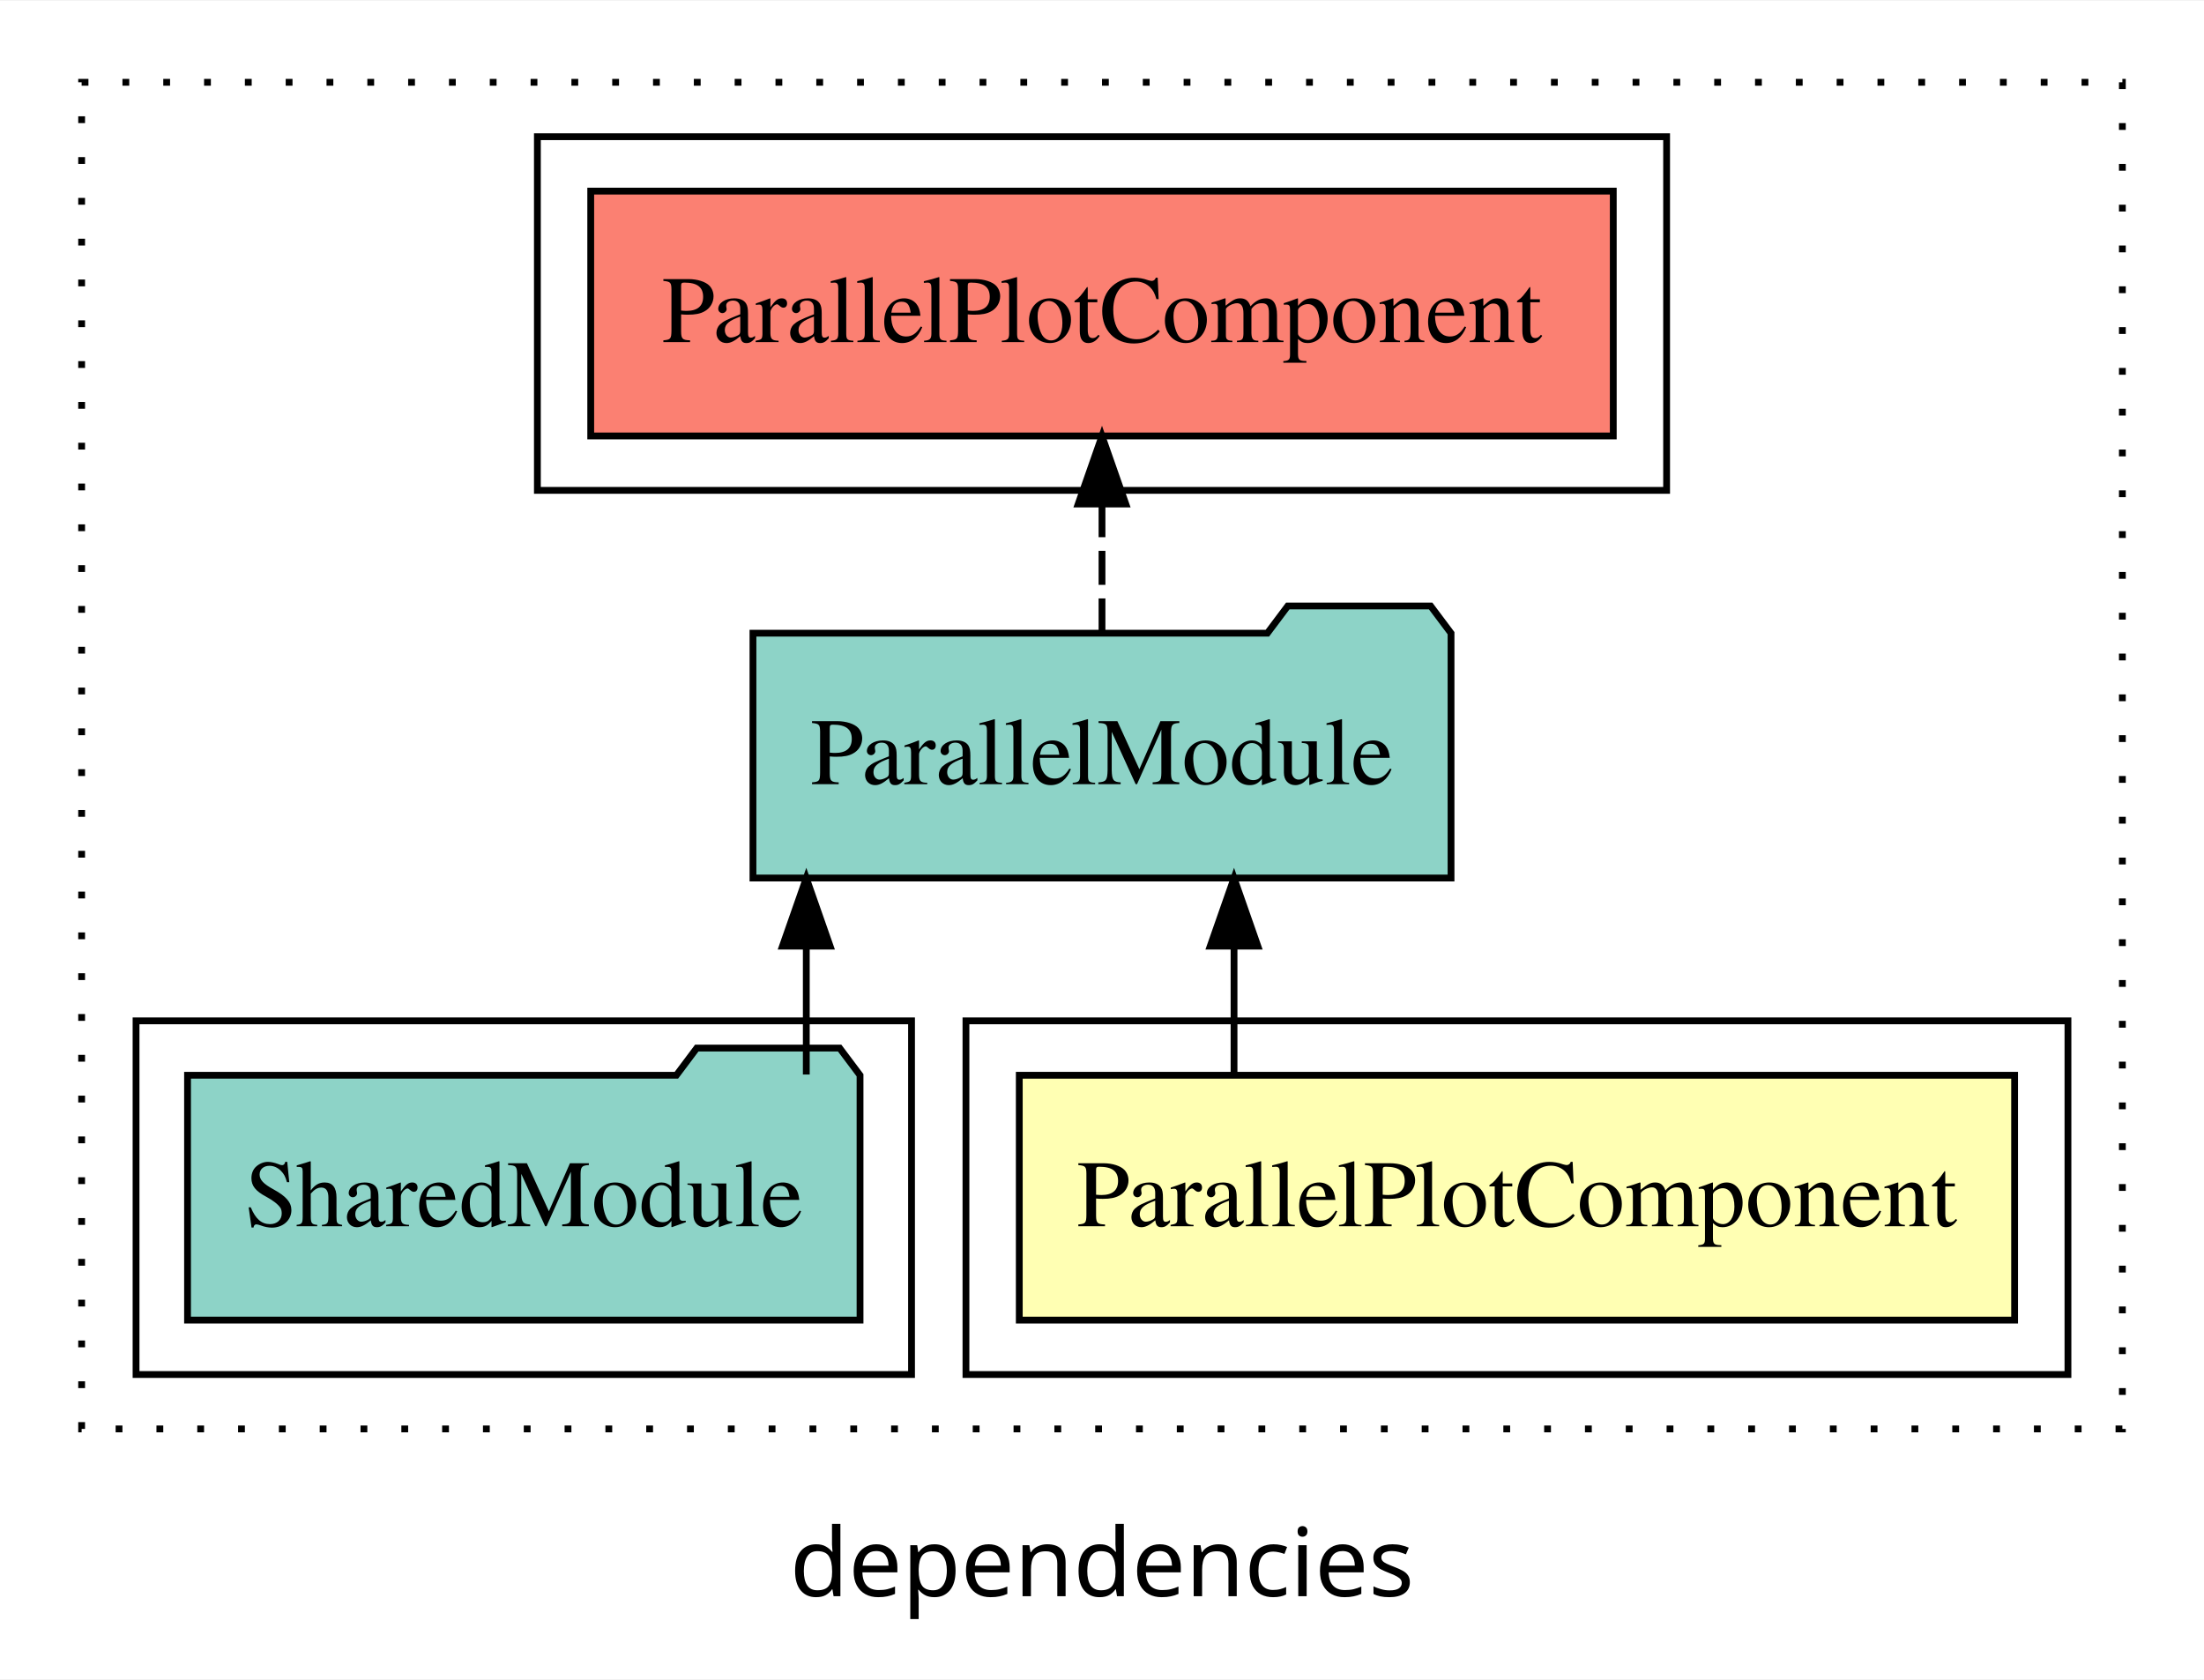
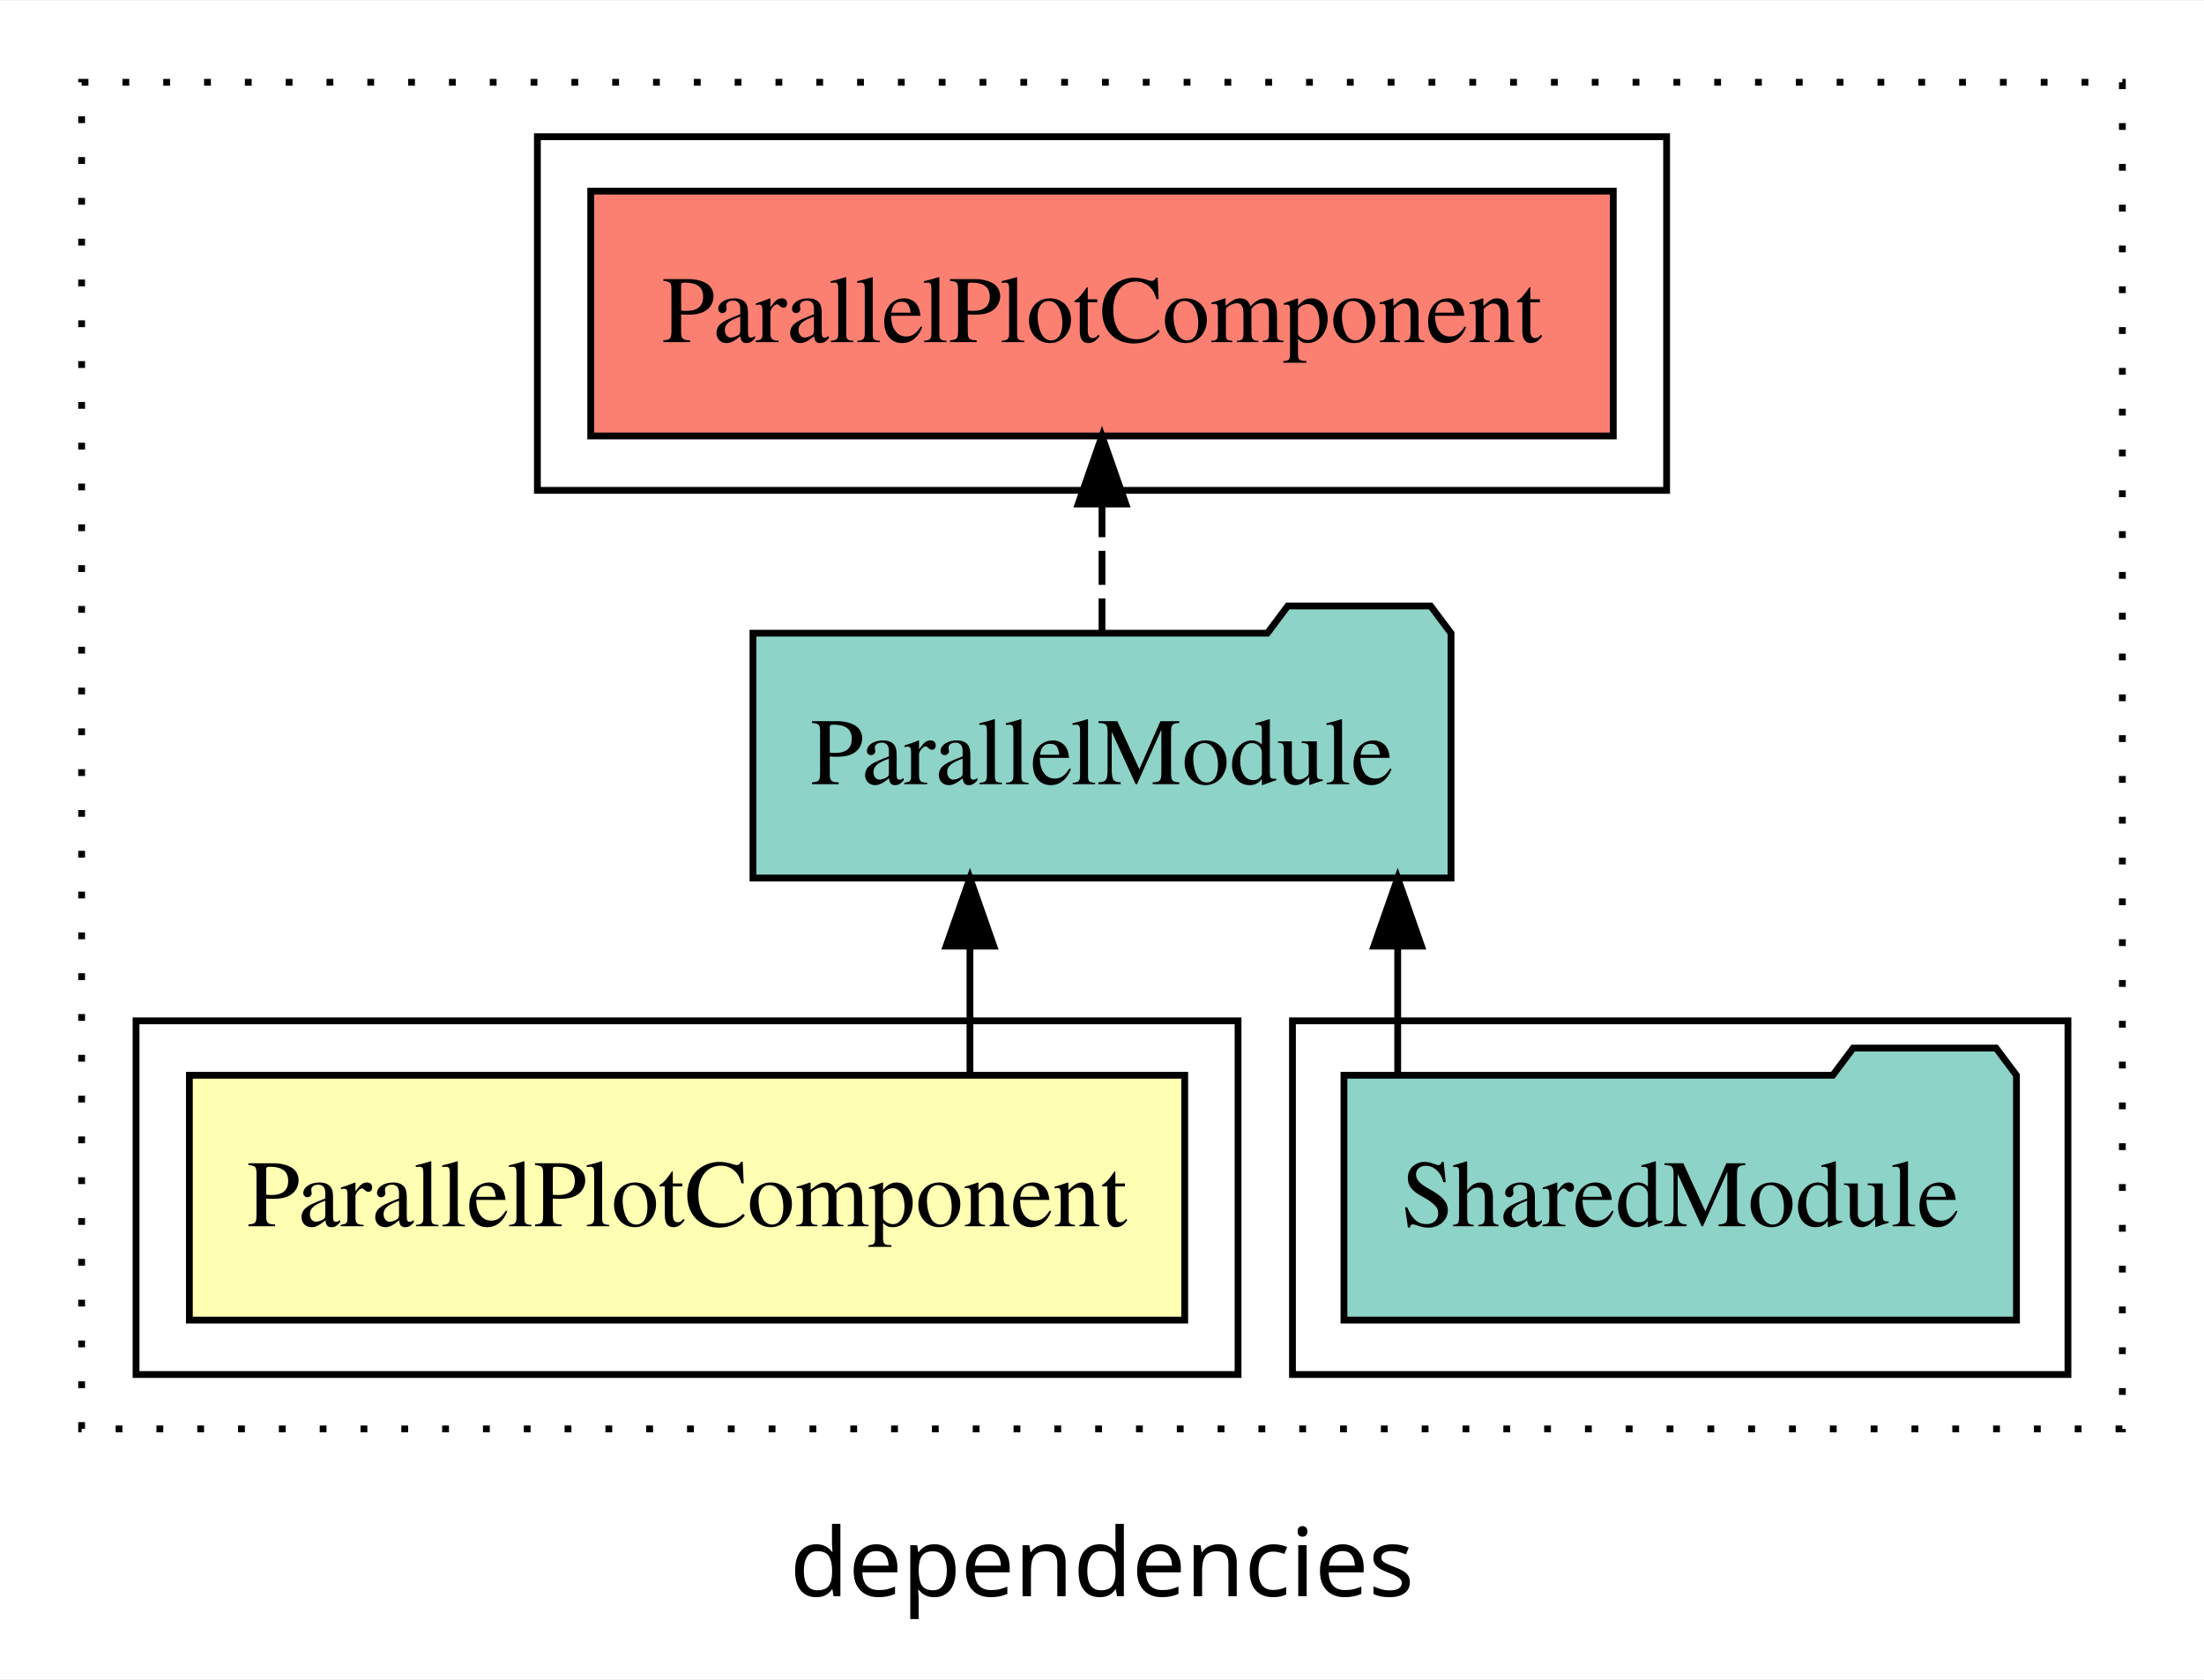
<svg xmlns="http://www.w3.org/2000/svg" width="324pt" height="247pt" viewBox="0.00 0.00 324.00 246.80">
  <g id="graph0" class="graph" transform="scale(1 1) rotate(0) translate(4 242.8)">
    <polygon fill="white" stroke="transparent" points="-4,4 -4,-242.8 320,-242.8 320,4 -4,4" />
    <text text-anchor="middle" x="158" y="-8.2" font-family="sans-serif" font-size="14.00">dependencies</text>
    <g id="clust1" class="cluster">
      <polygon fill="none" stroke="black" stroke-dasharray="1,5" points="8,-32.8 8,-230.8 308,-230.8 308,-32.8 8,-32.8" />
    </g>
-     <g id="clust2" class="cluster">
-       <polygon fill="none" stroke="black" points="138,-40.8 138,-92.8 300,-92.8 300,-40.8 138,-40.8" />
+     <g id="clust4" class="cluster">
+       <polygon fill="none" stroke="black" points="186,-40.8 186,-92.8 300,-92.8 300,-40.8 186,-40.8" />
    </g>
    <g id="clust5" class="cluster">
      <polygon fill="none" stroke="black" points="75,-170.8 75,-222.8 241,-222.8 241,-170.8 75,-170.8" />
    </g>
-     <g id="clust4" class="cluster">
-       <polygon fill="none" stroke="black" points="16,-40.8 16,-92.8 130,-92.8 130,-40.8 16,-40.8" />
+     <g id="clust2" class="cluster">
+       <polygon fill="none" stroke="black" points="16,-40.8 16,-92.8 178,-92.8 178,-40.8 16,-40.8" />
    </g>
    <g id="node1" class="node">
-       <polygon fill="#ffffb3" stroke="black" points="292.16,-84.8 145.84,-84.8 145.84,-48.8 292.16,-48.8 292.16,-84.8" />
-       <text text-anchor="middle" x="219" y="-62.6" font-family="Times,serif" font-size="14.00">ParallelPlotComponent</text>
+       <polygon fill="#ffffb3" stroke="black" points="170.16,-84.8 23.84,-84.8 23.84,-48.8 170.16,-48.8 170.16,-84.8" />
+       <text text-anchor="middle" x="97" y="-62.6" font-family="Times,serif" font-size="14.00">ParallelPlotComponent</text>
    </g>
    <g id="node2" class="node">
      <polygon fill="#8dd3c7" stroke="black" points="209.31,-149.8 206.31,-153.8 185.31,-153.8 182.31,-149.8 106.69,-149.8 106.69,-113.8 209.31,-113.8 209.31,-149.8" />
      <text text-anchor="middle" x="158" y="-127.6" font-family="Times,serif" font-size="14.00">ParallelModule</text>
    </g>
    <g id="edge1" class="edge">
-       <path fill="none" stroke="black" d="M177.41,-84.91C177.41,-84.91 177.41,-103.79 177.41,-103.79" />
-       <polygon fill="black" stroke="black" points="173.91,-103.79 177.41,-113.79 180.91,-103.79 173.91,-103.79" />
+       <path fill="none" stroke="black" d="M138.59,-84.91C138.59,-84.91 138.59,-103.79 138.59,-103.79" />
+       <polygon fill="black" stroke="black" points="135.09,-103.79 138.59,-113.79 142.09,-103.79 135.09,-103.79" />
    </g>
    <g id="node4" class="node">
      <polygon fill="#fb8072" stroke="black" points="233.16,-214.8 82.84,-214.8 82.84,-178.8 233.16,-178.8 233.16,-214.8" />
      <text text-anchor="middle" x="158" y="-192.6" font-family="Times,serif" font-size="14.00">ParallelPlotComponent </text>
    </g>
    <g id="edge3" class="edge">
      <path fill="none" stroke="black" stroke-dasharray="5,2" d="M158,-149.91C158,-149.91 158,-168.79 158,-168.79" />
      <polygon fill="black" stroke="black" points="154.5,-168.79 158,-178.79 161.5,-168.79 154.5,-168.79" />
    </g>
    <g id="node3" class="node">
-       <polygon fill="#8dd3c7" stroke="black" points="122.43,-84.8 119.43,-88.8 98.43,-88.8 95.43,-84.8 23.57,-84.8 23.57,-48.8 122.43,-48.8 122.43,-84.8" />
-       <text text-anchor="middle" x="73" y="-62.6" font-family="Times,serif" font-size="14.00">SharedModule</text>
+       <polygon fill="#8dd3c7" stroke="black" points="292.43,-84.8 289.43,-88.8 268.43,-88.8 265.43,-84.8 193.57,-84.8 193.57,-48.8 292.43,-48.8 292.43,-84.8" />
+       <text text-anchor="middle" x="243" y="-62.6" font-family="Times,serif" font-size="14.00">SharedModule</text>
    </g>
    <g id="edge2" class="edge">
-       <path fill="none" stroke="black" d="M114.53,-84.91C114.53,-84.91 114.53,-103.79 114.53,-103.79" />
-       <polygon fill="black" stroke="black" points="111.03,-103.79 114.53,-113.79 118.03,-103.79 111.03,-103.79" />
+       <path fill="none" stroke="black" d="M201.47,-84.91C201.47,-84.91 201.47,-103.79 201.47,-103.79" />
+       <polygon fill="black" stroke="black" points="197.97,-103.79 201.47,-113.79 204.97,-103.79 197.97,-103.79" />
    </g>
  </g>
</svg>
